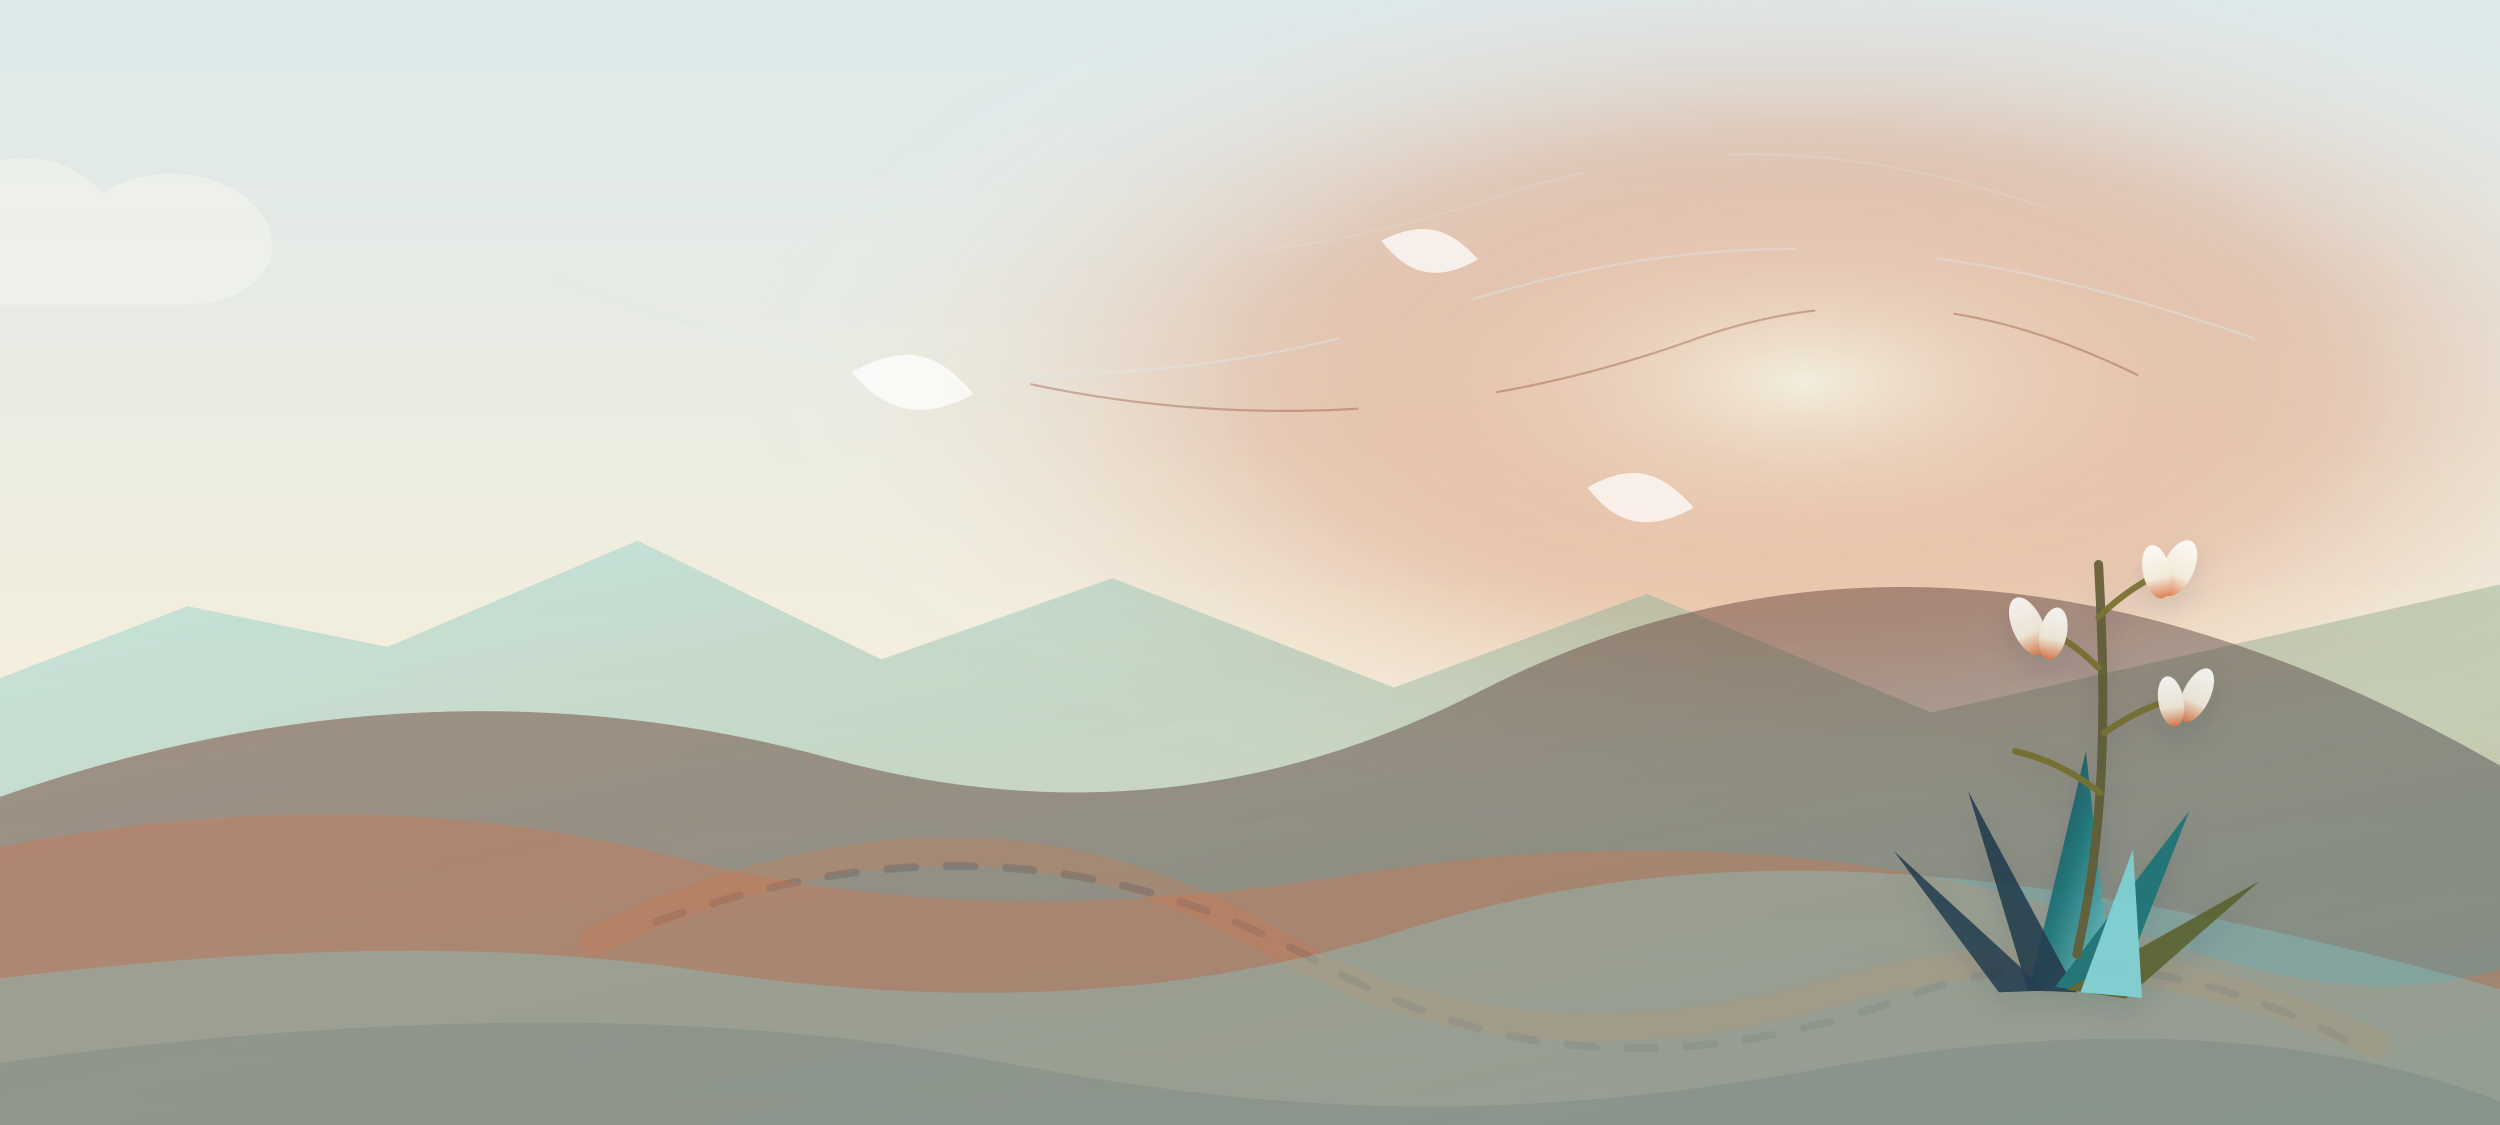
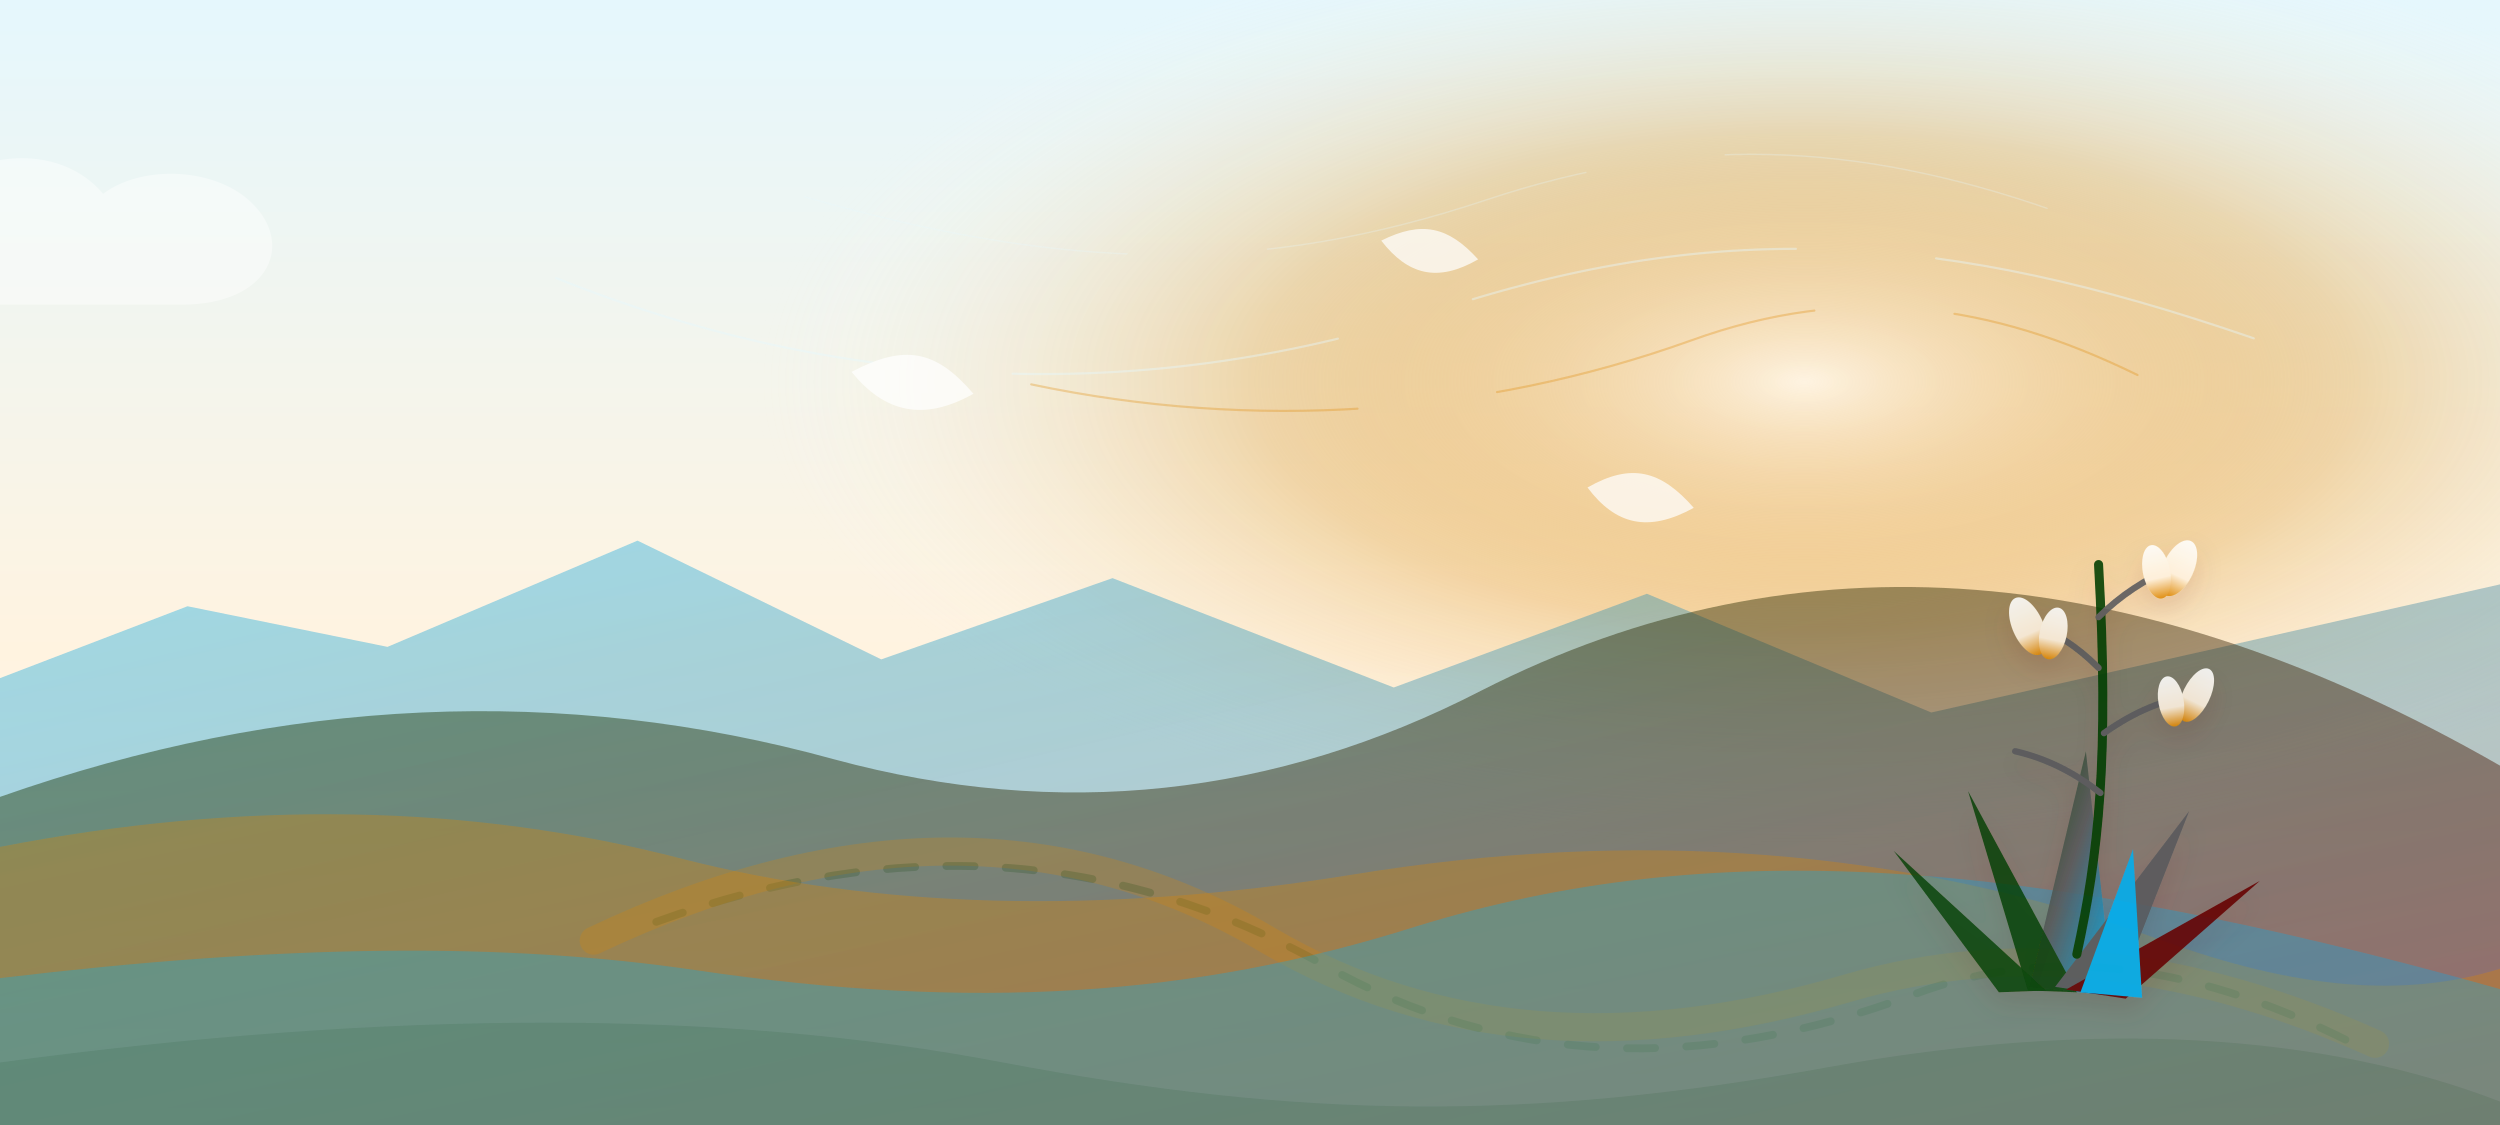
- <svg xmlns="http://www.w3.org/2000/svg" viewBox="0 0 1600 720" role="img" aria-labelledby="title desc" data-brand-palette="raton-mainstreet" data-edge-overscan="true">
+ <svg xmlns="http://www.w3.org/2000/svg" viewBox="0 0 1600 720" role="img" aria-labelledby="title desc" data-brand-palette="grow-raton" data-edge-overscan="true">
  <defs>
    <linearGradient id="sky" x1="0" y1="0" x2="0" y2="1">
-       <stop offset="0" stop-color="#dce9eb" />
-       <stop offset="0.58" stop-color="#f3eedd" />
-       <stop offset="1" stop-color="#faf8f1" />
+       <stop offset="0" stop-color="#e5f7fd" />
+       <stop offset="0.58" stop-color="#fff3e0" />
+       <stop offset="1" stop-color="#ffffff" />
    </linearGradient>
    <radialGradient id="sunwash" cx="0.72" cy="0.34" r="0.42">
-       <stop offset="0" stop-color="#f3eedd" stop-opacity="0.9" />
-       <stop offset="0.52" stop-color="#d97345" stop-opacity="0.28" />
+       <stop offset="0" stop-color="#fff3e0" stop-opacity="0.9" />
+       <stop offset="0.52" stop-color="#dd8500" stop-opacity="0.28" />
      <stop offset="1" stop-color="#ffffff" stop-opacity="0" />
    </radialGradient>
    <linearGradient id="farTone" x1="0" y1="0" x2="1" y2="1">
-       <stop offset="0" stop-color="#7ed4d8" stop-opacity="0.70" />
-       <stop offset="1" stop-color="#716c2c" stop-opacity="0.68" />
+       <stop offset="0" stop-color="#00aeef" stop-opacity="0.70" />
+       <stop offset="1" stop-color="#58595b" stop-opacity="0.68" />
    </linearGradient>
    <linearGradient id="nearTone" x1="0" y1="0" x2="1" y2="1">
-       <stop offset="0" stop-color="#772816" />
-       <stop offset="1" stop-color="#22495a" />
+       <stop offset="0" stop-color="#043e00" />
+       <stop offset="1" stop-color="#660001" />
    </linearGradient>
    <linearGradient id="yuccaLeaf" x1="0" y1="0" x2="1" y2="1">
-       <stop offset="0" stop-color="#173047" />
-       <stop offset="0.48" stop-color="#147176" />
-       <stop offset="1" stop-color="#7ed4d8" />
+       <stop offset="0" stop-color="#043e00" />
+       <stop offset="0.48" stop-color="#58595b" />
+       <stop offset="1" stop-color="#00aeef" />
    </linearGradient>
    <linearGradient id="flower" x1="0" y1="0" x2="0" y2="1">
      <stop offset="0" stop-color="#ffffff" />
-       <stop offset="0.62" stop-color="#f3eedd" />
-       <stop offset="1" stop-color="#d97345" />
+       <stop offset="0.62" stop-color="#fff3e0" />
+       <stop offset="1" stop-color="#dd8500" />
    </linearGradient>
    <filter id="softShadow" x="-20%" y="-20%" width="140%" height="150%">
-       <feDropShadow dx="0" dy="14" stdDeviation="14" flood-color="#173047" flood-opacity="0.13" />
+       <feDropShadow dx="0" dy="14" stdDeviation="14" flood-color="#660001" flood-opacity="0.13" />
    </filter>
    <style>
  .sun-glow { animation: geo-sun 30s ease-in-out infinite alternate; }
  .cloud-bank { animation: geo-clouds 108s linear infinite; }
  .far-range,
  .mid-range {
    transform-box: fill-box;
    transform-origin: 50% 100%;
  }
  .far-range { animation: geo-far 52s ease-in-out infinite alternate; }
  .mid-range { animation: geo-mid 44s ease-in-out infinite alternate; }
  .near-feature { animation: geo-near 38s ease-in-out infinite alternate; }
  .plains-layer {
    transform-box: fill-box;
    transform-origin: 50% 100%;
    animation: geo-plains 48s ease-in-out infinite alternate;
  }
  .wind-line {
    fill: none;
-     stroke: #dce9eb;
+     stroke: #e5f7fd;
    opacity: 0.42;
    stroke-width: 1.4;
    stroke-linecap: round;
    stroke-dasharray: 210 90;
    animation: geo-wind 28s linear infinite;
  }
  .wind-line.thin { stroke-width: 0.9; opacity: 0.28; animation-duration: 34s; }
-   .wind-line.gold { stroke: #772816; opacity: 0.30; animation-duration: 31s; }
+   .wind-line.gold { stroke: #dd8500; opacity: 0.30; animation-duration: 31s; }
  .yucca-sway {
    transform-box: fill-box;
    transform-origin: 50% 100%;
    animation: geo-yucca 10.5s ease-in-out infinite alternate;
  }
  .yucca-sway.slow { animation-duration: 13s; animation-delay: -1.2s; }
  .leaf-sway {
    transform-box: fill-box;
    transform-origin: 50% 100%;
    animation: geo-leaf 12s ease-in-out infinite alternate;
  }
  .blossom {
    transform-box: fill-box;
    transform-origin: 50% 18%;
    animation: geo-blossom 9s ease-in-out infinite alternate;
  }
  .blossom.d2 { animation-delay: -1.6s; }
  .blossom.d3 { animation-delay: -3.1s; }
  .seed {
    transform-box: fill-box;
    transform-origin: 0 0;
    animation: geo-seed 24s ease-in-out infinite;
  }
  .seed.s2 { animation-delay: -4s; }
  .seed.s3 { animation-delay: -8s; }
  @keyframes geo-sun {
    from { transform: translate(-3px, 1px) scale(0.99); opacity: 0.54; }
    to { transform: translate(4px, -2px) scale(1.01); opacity: 0.68; }
  }
  @keyframes geo-clouds {
    from { transform: translateX(-220px); }
    to { transform: translateX(1700px); }
  }
  @keyframes geo-far {
    from { transform: translateX(-2px) scaleX(1.014); }
    to { transform: translateX(2px) scaleX(1.018); }
  }
  @keyframes geo-mid {
    from { transform: translateX(2px) scaleX(1.018); }
    to { transform: translateX(-2px) scaleX(1.014); }
  }
  @keyframes geo-near {
    from { transform: translateX(-3px) translateY(0.5px); }
    to { transform: translateX(3px) translateY(-0.5px); }
  }
  @keyframes geo-plains {
    from { transform: translateX(-2px) scaleX(1.012); }
    to { transform: translateX(2px) translateY(-1px) scaleX(1.016); }
  }
  @keyframes geo-wind {
    from { stroke-dashoffset: 180; transform: translateX(-18px); }
    to { stroke-dashoffset: -180; transform: translateX(26px); }
  }
  @keyframes geo-yucca {
    from { transform: rotate(-0.8deg) translateX(-1px); }
    to { transform: rotate(1.1deg) translateX(1.5px); }
  }
  @keyframes geo-leaf {
    from { transform: rotate(-0.45deg); }
    to { transform: rotate(0.75deg); }
  }
  @keyframes geo-blossom {
    from { transform: rotate(-1.2deg) translateY(0); }
    to { transform: rotate(1deg) translateY(1px); }
  }
  @keyframes geo-seed {
    0%, 100% { transform: translate(0, 0) rotate(-3deg); opacity: 0.54; }
    50% { transform: translate(14px, 4px) rotate(4deg); opacity: 0.36; }
  }
  @media (prefers-reduced-motion: reduce) {
    .sun-glow,
    .cloud-bank,
    .far-range,
    .mid-range,
    .near-feature,
    .plains-layer,
    .wind-line,
    .yucca-sway,
    .leaf-sway,
    .blossom,
    .seed {
      animation: none !important;
    }
  }
</style>
  </defs>
  <rect width="1600" height="720" fill="url(#sky)" />
  <rect width="1600" height="720" fill="url(#sunwash)" class="sun-glow" />
  <g class="cloud-bank" opacity="0.42">
-     <path d="M-160 162c22-39 76-46 104-20 22-44 90-56 122-18 24-18 68-17 92 3 32 27 16 68-42 68h-276z" fill="#faf8f1" />
-     <path d="M-520 238c16-30 54-37 76-16 15-34 64-46 89-18 18-14 54-13 72 4 25 23 14 54-30 54h-207z" fill="#faf8f1" opacity="0.78" />
+     <path d="M-160 162c22-39 76-46 104-20 22-44 90-56 122-18 24-18 68-17 92 3 32 27 16 68-42 68h-276z" fill="#ffffff" />
+     <path d="M-520 238c16-30 54-37 76-16 15-34 64-46 89-18 18-14 54-13 72 4 25 23 14 54-30 54h-207z" fill="#ffffff" opacity="0.78" />
  </g>
  <path class="wind-line thin" d="M515 126c168 48 292 50 436 2 126-42 236-38 364 7" />
  <path class="wind-line" d="M356 178c190 76 384 80 566 20 192-63 342-45 536 24" />
  <path class="wind-line gold" d="M660 246c142 30 288 20 422-28 102-37 192-24 286 22" />
  <g class="far-range">
    <path d="M0 434l120-46 128 26 160-68 156 76 148-52 180 70 162-60 182 76 364-82v346H0z" fill="url(#farTone)" opacity="0.54" />
  </g>
  <g class="mid-range">
    <path d="M0 510c182-64 360-72 534-24 144 39 282 24 414-44 204-104 422-84 652 48v230H0z" fill="url(#nearTone)" opacity="0.44" />
  </g>
  <g class="near-feature">
-     <path d="M380 602c160-76 304-76 432 0 106 62 230 72 372 30 104-30 216-18 336 36" fill="none" stroke="#d97345" stroke-width="18" stroke-linecap="round" opacity="0.24" />
-     <path d="M420 590c154-56 296-46 428 28 114 64 240 70 378 18 86-32 182-20 288 36" fill="none" stroke="#173047" stroke-width="5" stroke-linecap="round" stroke-dasharray="18 20" opacity="0.18" />
+     <path d="M380 602c160-76 304-76 432 0 106 62 230 72 372 30 104-30 216-18 336 36" fill="none" stroke="#dd8500" stroke-width="18" stroke-linecap="round" opacity="0.24" />
+     <path d="M420 590c154-56 296-46 428 28 114 64 240 70 378 18 86-32 182-20 288 36" fill="none" stroke="#043e00" stroke-width="5" stroke-linecap="round" stroke-dasharray="18 20" opacity="0.18" />
  </g>
  <g id="plains" class="plains-layer" opacity="0.95">
-     <path d="M0 542c155-30 300-28 438 8 122 31 265 36 426 10 182-30 355-18 520 42 85 31 155 37 216 18v100H0z" fill="#d97345" opacity="0.34" />
-     <path d="M0 626c184-22 324-23 446-5 176 26 318 17 460-28 188-58 388-46 694 40v87H0z" fill="#7ed4d8" opacity="0.32" />
-     <path d="M0 680c250-34 465-34 642 0 190 36 336 38 528 3 170-31 316-22 430 22v15H0z" fill="#173047" opacity="0.10" />
+     <path d="M0 542c155-30 300-28 438 8 122 31 265 36 426 10 182-30 355-18 520 42 85 31 155 37 216 18v100H0z" fill="#dd8500" opacity="0.34" />
+     <path d="M0 626c184-22 324-23 446-5 176 26 318 17 460-28 188-58 388-46 694 40v87H0z" fill="#00aeef" opacity="0.32" />
+     <path d="M0 680c250-34 465-34 642 0 190 36 336 38 528 3 170-31 316-22 430 22v15H0z" fill="#043e00" opacity="0.10" />
  </g>
  <g filter="url(#softShadow)" opacity="0.88" transform="translate(1212 330) scale(0.58)">
    <g class="leaf-sway">
      <path d="M150 520l62-260 30 270z" fill="url(#yuccaLeaf)" />
-       <path d="M148 524l-66-220 120 222z" fill="#173047" opacity="0.9" />
-       <path d="M178 520l148-194-80 204z" fill="#147176" />
-       <path d="M190 523l214-120-148 130z" fill="#59602e" />
-       <path d="M116 526L0 370l168 154z" fill="#173047" opacity="0.88" />
-       <path d="M206 526l58-158 10 164z" fill="#7ed4d8" />
+       <path d="M148 524l-66-220 120 222z" fill="#043e00" opacity="0.9" />
+       <path d="M178 520l148-194-80 204z" fill="#58595b" />
+       <path d="M190 523l214-120-148 130z" fill="#660001" />
+       <path d="M116 526L0 370l168 154z" fill="#043e00" opacity="0.88" />
+       <path d="M206 526l58-158 10 164z" fill="#00aeef" />
    </g>
    <g class="yucca-sway slow" transform="translate(202 54)">
-       <path d="M0 430C24 320 36 213 24 0" fill="none" stroke="#5b5931" stroke-width="10" stroke-linecap="round" />
-       <path d="M24 58c24-24 52-42 82-55" fill="none" stroke="#716c2c" stroke-width="7" stroke-linecap="round" />
-       <path d="M24 114c-25-25-48-39-75-49" fill="none" stroke="#716c2c" stroke-width="7" stroke-linecap="round" />
-       <path d="M30 186c34-24 65-37 104-43" fill="none" stroke="#716c2c" stroke-width="7" stroke-linecap="round" />
-       <path d="M26 252c-28-22-59-38-94-46" fill="none" stroke="#716c2c" stroke-width="7" stroke-linecap="round" />
+       <path d="M0 430C24 320 36 213 24 0" fill="none" stroke="#043e00" stroke-width="10" stroke-linecap="round" />
+       <path d="M24 58c24-24 52-42 82-55" fill="none" stroke="#58595b" stroke-width="7" stroke-linecap="round" />
+       <path d="M24 114c-25-25-48-39-75-49" fill="none" stroke="#58595b" stroke-width="7" stroke-linecap="round" />
+       <path d="M30 186c34-24 65-37 104-43" fill="none" stroke="#58595b" stroke-width="7" stroke-linecap="round" />
+       <path d="M26 252c-28-22-59-38-94-46" fill="none" stroke="#58595b" stroke-width="7" stroke-linecap="round" />
      <g class="blossom">
        <ellipse cx="112" cy="4" rx="17" ry="33" fill="url(#flower)" transform="rotate(25 112 4)" />
        <ellipse cx="88" cy="8" rx="15" ry="30" fill="url(#flower)" transform="rotate(-12 88 8)" />
      </g>
      <g class="blossom d2">
        <ellipse cx="-54" cy="68" rx="17" ry="34" fill="url(#flower)" transform="rotate(-24 -54 68)" />
        <ellipse cx="-26" cy="76" rx="15" ry="29" fill="url(#flower)" transform="rotate(12 -26 76)" />
      </g>
      <g class="blossom d3">
        <ellipse cx="132" cy="144" rx="15" ry="32" fill="url(#flower)" transform="rotate(26 132 144)" />
        <ellipse cx="104" cy="151" rx="14" ry="28" fill="url(#flower)" transform="rotate(-10 104 151)" />
      </g>
    </g>
  </g>
  <g opacity="0.72">
    <path class="seed" d="M545 238c34-18 54-14 78 14-32 18-57 12-78-14z" fill="#ffffff" />
    <path class="seed s2" d="M884 154c26-13 43-9 62 12-26 15-45 10-62-12z" fill="#ffffff" />
    <path class="seed s3" d="M1016 312c28-16 47-11 68 13-29 16-50 11-68-13z" fill="#ffffff" />
  </g>
</svg>
